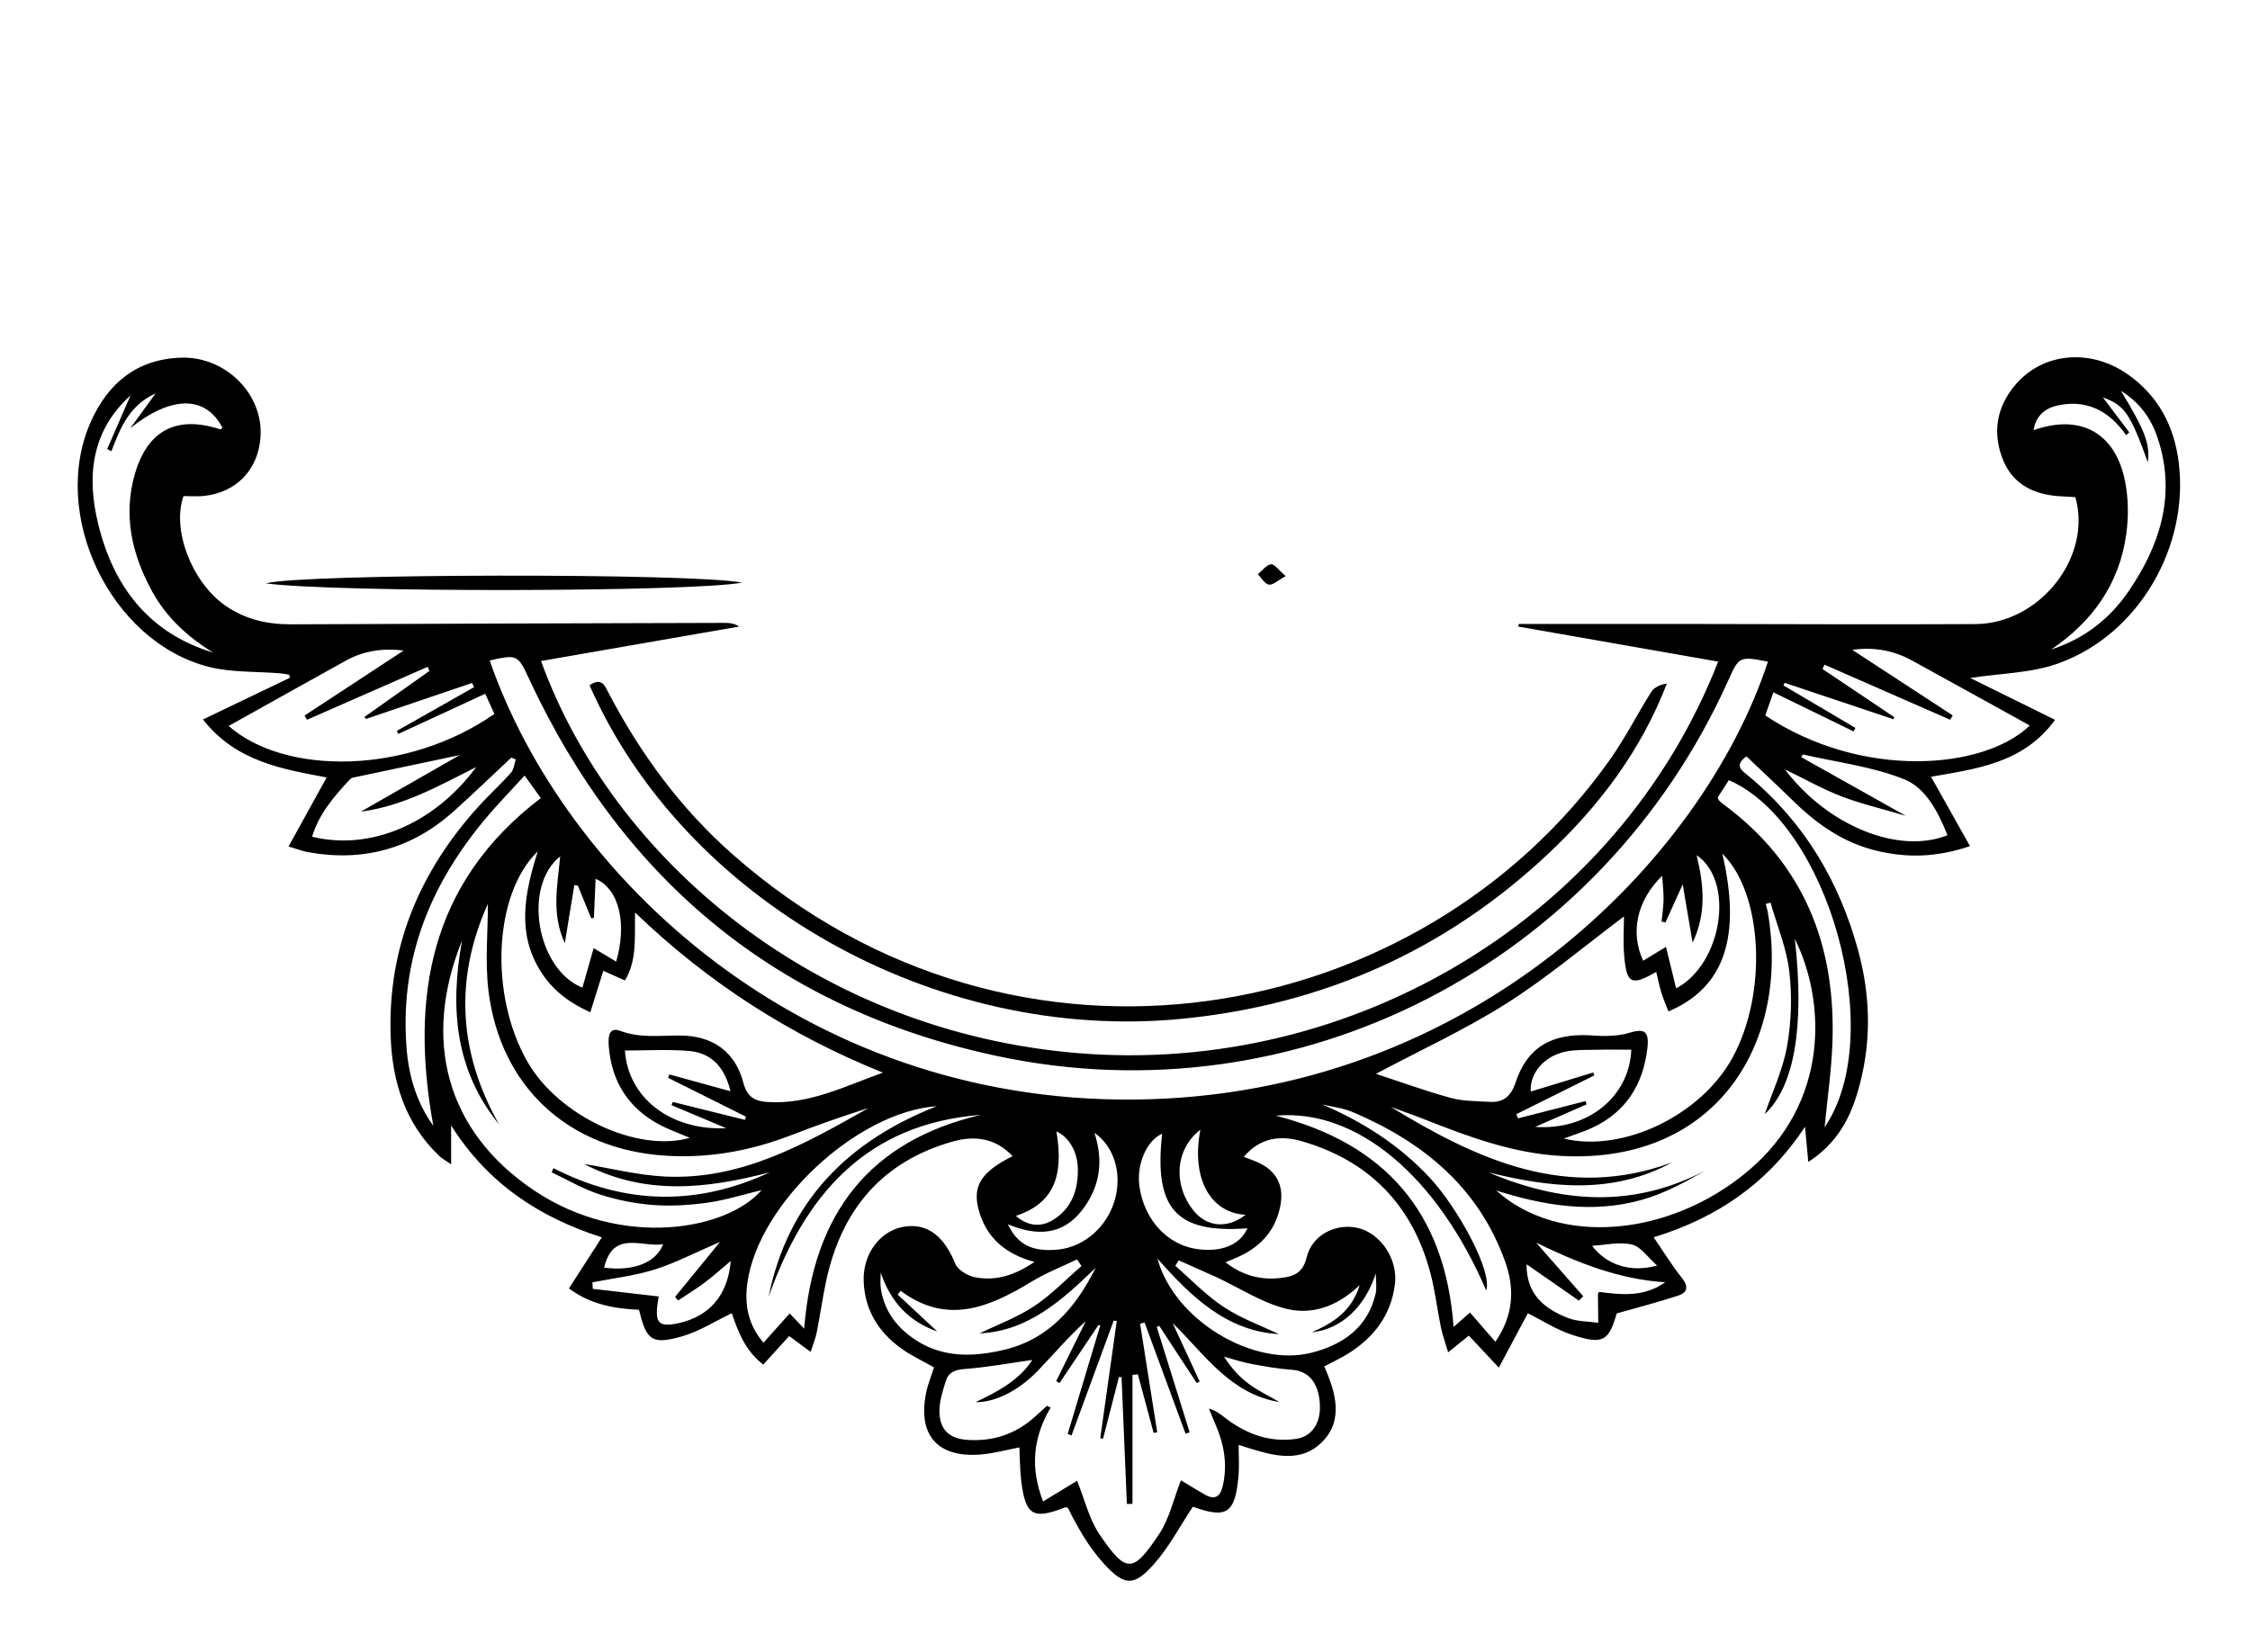
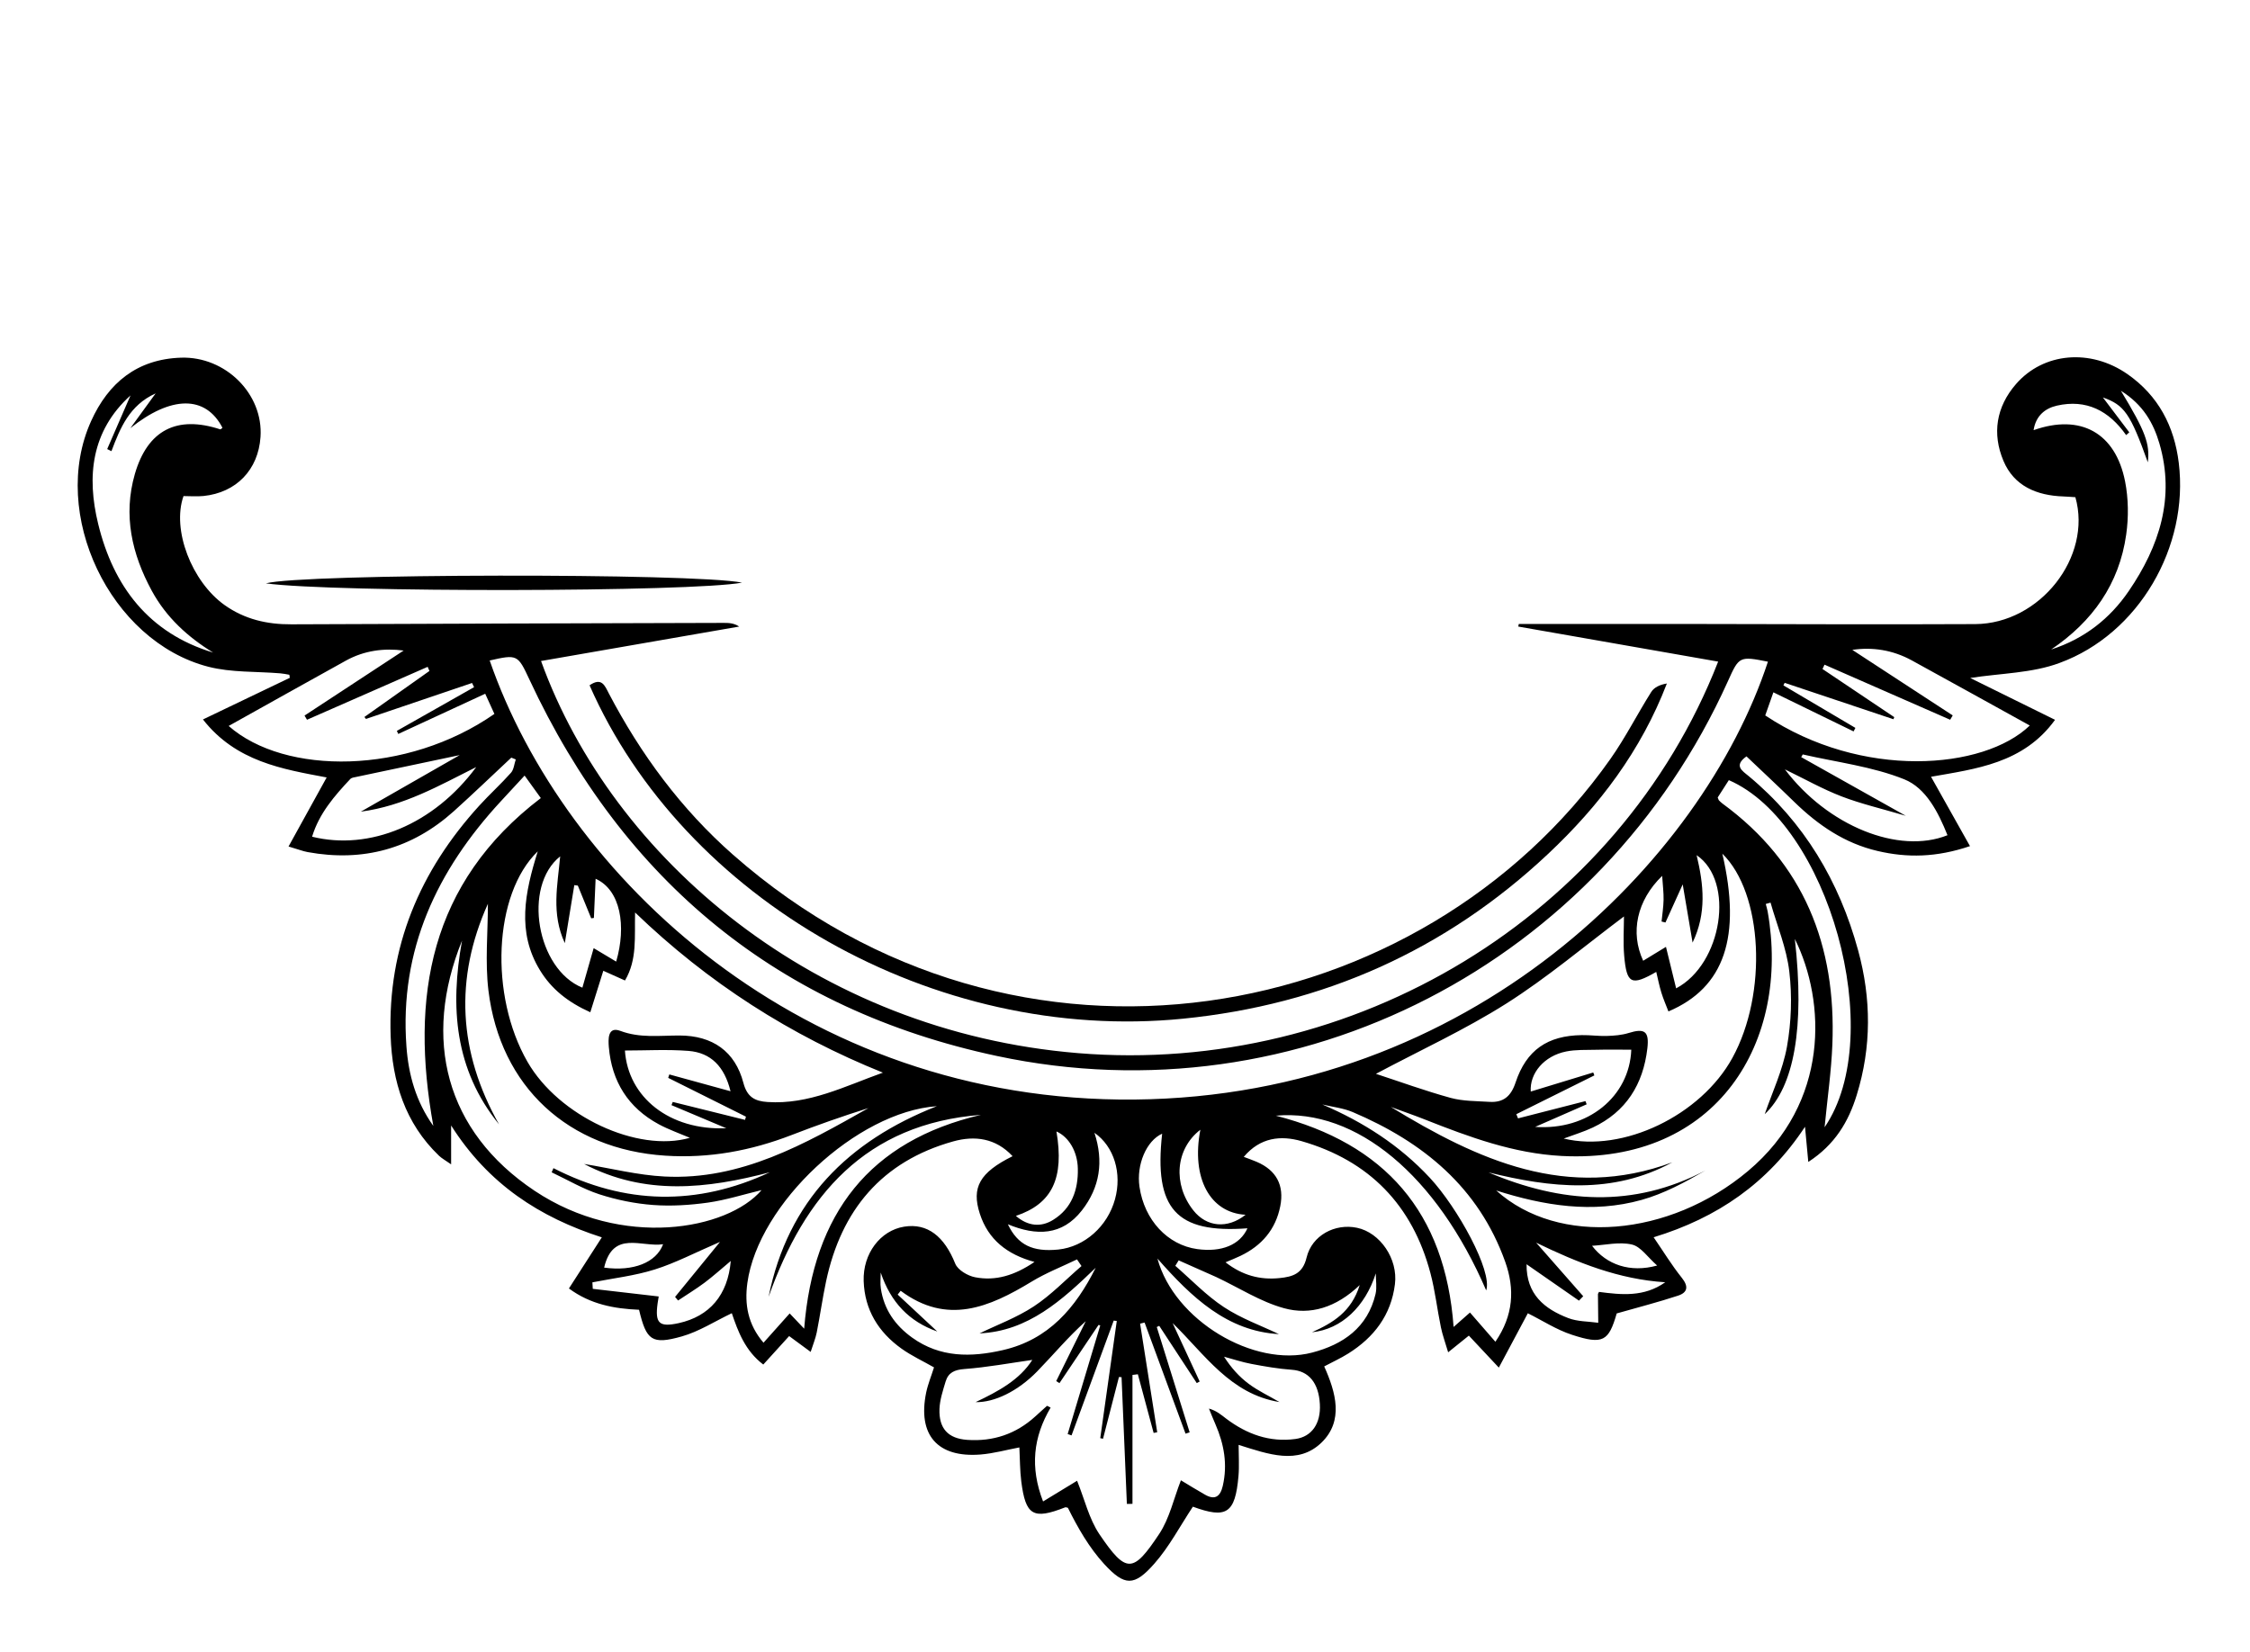
<svg xmlns="http://www.w3.org/2000/svg" version="1.1" id="Layer_1" x="0px" y="0px" viewBox="65 168 301 221" style="enable-background:new 0 0 432 432;" xml:space="preserve">
  <g>
    <g fill="FRAME_COLOR">
      <path d="M328.57,258.72c3.6,1.78,7.28,3.59,11.35,5.6c-4.24,5.86-10.64,6.56-16.59,7.62c1.68,3,3.37,6,5.21,9.28    c-4.49,1.52-8.4,1.58-12.36,0.65c-4.39-1.02-7.94-3.45-11.12-6.54c-2.11-2.06-4.26-4.07-6.42-6.12c-1.75,1.25-0.55,1.94,0.26,2.61    c7.45,6.18,12.15,14.1,14.68,23.36c1.76,6.45,1.8,12.91-0.19,19.34c-1.1,3.58-2.91,6.64-6.48,8.96c-0.15-1.64-0.28-2.97-0.44-4.71    c-4.97,7.55-11.71,12.18-20.25,14.79c1.31,1.91,2.43,3.75,3.76,5.41c0.94,1.17,0.79,1.98-0.49,2.4c-2.64,0.87-5.33,1.56-8.21,2.38    c-1.07,3.71-1.82,4.22-5.98,2.86c-2.09-0.68-3.99-1.93-5.91-2.88c-1.12,2.1-2.4,4.49-3.88,7.27c-1.61-1.72-2.79-2.97-4.01-4.28    c-0.87,0.71-1.62,1.31-2.77,2.23c-0.39-1.33-0.76-2.32-0.97-3.35c-0.5-2.41-0.77-4.87-1.4-7.24c-2.41-9.11-8.19-15.05-17.23-17.66    c-2.78-0.8-5.54-0.52-7.74,2.1c0.71,0.27,1.23,0.45,1.74,0.67c2.61,1.12,3.7,3.13,3.14,5.94c-0.62,3.12-2.49,5.28-5.33,6.64    c-0.61,0.29-1.24,0.54-1.99,0.86c2.25,1.75,4.61,2.38,7.23,2.11c1.76-0.18,3.09-0.57,3.61-2.74c0.71-2.98,3.81-4.61,6.75-3.99    c3.09,0.65,5.5,4.16,5.07,7.55c-0.51,4.13-2.8,7.12-6.25,9.28c-1,0.63-2.09,1.12-3.21,1.72c1.56,3.48,2.64,7.29-0.37,10.2    c-3.13,3.02-7.1,1.55-11.08,0.3c0,1.48,0.1,2.84-0.02,4.19c-0.44,5.01-1.62,5.72-6.1,4.08c-1.73,2.61-3.17,5.38-5.17,7.64    c-2.67,3.03-3.96,3.01-6.69,0.04c-2-2.18-3.51-4.81-4.86-7.53c-0.12-0.02-0.27-0.1-0.37-0.06c-4.28,1.68-5.29,1.1-5.87-3.5    c-0.18-1.46-0.17-2.94-0.25-4.52c-1.71,0.32-3.45,0.81-5.21,0.95c-5.76,0.45-8.42-2.62-7.26-8.29c0.24-1.15,0.7-2.25,1.05-3.37    c-1.45-0.83-2.99-1.54-4.35-2.51c-3.08-2.2-4.93-5.18-5.06-9.04c-0.12-3.67,2.23-6.77,5.42-7.28c3.11-0.5,5.36,1.29,6.83,4.95    c0.34,0.85,1.67,1.63,2.66,1.82c2.73,0.53,5.28-0.24,7.94-2.05c-3.66-0.99-6.19-2.99-7.31-6.45c-1.14-3.51-0.03-5.51,4.38-7.7    c-2.26-2.43-5.06-2.78-7.94-1.98c-9.55,2.67-14.98,9.19-17.01,18.73c-0.48,2.27-0.8,4.57-1.25,6.84c-0.16,0.8-0.48,1.56-0.81,2.6    c-1.06-0.78-1.88-1.38-2.88-2.12c-1.09,1.2-2.2,2.43-3.46,3.81c-2.43-1.84-3.39-4.45-4.21-6.87c-2.25,1.07-4.37,2.45-6.7,3.11    c-4.01,1.13-4.73,0.53-5.71-3.57c-3.29-0.14-6.49-0.71-9.38-2.85c1.47-2.29,2.87-4.46,4.4-6.84c-8.3-2.67-15.17-7.1-20.16-14.97    c0,1.95,0,3.34,0,5.2c-0.79-0.55-1.25-0.8-1.62-1.15c-4.55-4.36-6.26-9.93-6.47-16c-0.41-11.93,3.9-22.11,11.86-30.85    c1.37-1.51,2.89-2.88,4.24-4.4c0.39-0.44,0.43-1.18,0.64-1.78c-0.2-0.08-0.4-0.16-0.6-0.24c-2.56,2.39-5.09,4.83-7.69,7.17    c-5.6,5.03-12.14,6.82-19.54,5.47c-0.66-0.12-1.3-0.38-2.57-0.75c1.8-3.26,3.43-6.22,5.1-9.24c-5.89-1.11-12.13-2.11-16.55-7.76    c4.12-1.97,7.87-3.77,11.62-5.57c-0.02-0.14-0.04-0.27-0.06-0.41c-0.4-0.07-0.81-0.16-1.21-0.19c-3.21-0.27-6.54-0.09-9.62-0.88    c-13.18-3.4-21.29-20.5-15.69-32.88c2.31-5.11,6.15-8.29,12.03-8.48c5.95-0.19,11.03,4.86,10.63,10.62    c-0.3,4.39-3.24,7.44-7.63,7.89c-0.9,0.09-1.82,0.01-2.67,0.01c-1.59,4.51,1.1,11.45,5.49,14.58c2.69,1.91,5.68,2.6,8.95,2.58    c19.26-0.09,38.53-0.13,57.79-0.19c0.68,0,1.36,0,2.11,0.49c-8.86,1.54-17.71,3.08-26.51,4.61c9.56,26.45,36.73,49.58,71.84,52.47    c36.84,3.04,72.33-18.3,85.63-52.39c-8.9-1.56-17.82-3.13-26.74-4.69c0.02-0.12,0.05-0.23,0.07-0.35c7.14,0,14.28,0,21.42,0    c13.22,0.01,26.44,0.09,39.65,0.02c8.64-0.05,15.66-8.98,13.39-16.98c-0.51-0.03-1.05-0.08-1.6-0.1    c-3.56-0.12-6.61-1.38-8.03-4.78c-1.52-3.62-0.97-7.2,1.68-10.25c3.67-4.24,9.97-4.79,14.93-1.33c4.12,2.88,6.25,6.96,6.85,11.86    c1.38,11.23-5.35,22.9-15.95,26.78C336.85,258.08,332.7,258.08,328.57,258.72z M130.51,256.38c9.93,28.74,41.67,59.18,86.28,58.75    c45.02-0.43,75.96-31.94,84.72-58.59c-3.8-0.75-3.86-0.72-5.34,2.58c-17.02,37.78-57.44,58.79-97.81,50.18    c-29.13-6.21-49.95-23.34-62.54-50.38C134.27,255.59,134.2,255.54,130.51,256.38z M209.09,366.14c1,2.46,1.59,5.08,2.99,7.16    c3.59,5.29,4.49,5.24,8-0.05c1.38-2.08,1.94-4.72,2.9-7.17c0.96,0.58,2.08,1.27,3.22,1.92c1.34,0.77,2.05,0.25,2.38-1.17    c0.66-2.86,0.18-5.57-0.97-8.22c-0.31-0.7-0.59-1.42-0.88-2.13c1.05,0.3,1.66,0.86,2.32,1.36c2.74,2.06,5.78,3.18,9.25,2.71    c2.2-0.3,3.41-2.09,3.27-4.65c-0.16-2.89-1.51-4.45-3.74-4.61c-1.81-0.13-3.61-0.44-5.4-0.78c-1.24-0.23-2.45-0.64-3.68-0.97    c0.95,1.48,2.02,2.68,3.3,3.63c1.27,0.95,2.74,1.63,4.12,2.44c-6.6-1.07-9.98-6.37-14.3-10.57c1.21,2.61,2.41,5.21,3.62,7.82    c-0.13,0.07-0.26,0.14-0.39,0.21c-1.67-2.55-3.35-5.11-5.02-7.66c-0.11,0.05-0.22,0.1-0.33,0.16c1.47,4.7,2.93,9.39,4.4,14.09    c-0.18,0.06-0.37,0.12-0.55,0.18c-1.83-4.96-3.65-9.92-5.48-14.87c-0.2,0.05-0.4,0.1-0.6,0.15c0.76,4.84,1.52,9.69,2.29,14.53    c-0.16,0.03-0.32,0.06-0.48,0.09c-0.7-2.62-1.41-5.23-2.11-7.85c-0.24,0.03-0.48,0.06-0.72,0.09c0,5.75,0,11.5,0,17.25    c-0.25,0-0.5,0.01-0.75,0.01c-0.24-5.65-0.47-11.31-0.71-16.96c-0.12-0.01-0.23-0.01-0.35-0.02c-0.71,2.75-1.42,5.51-2.13,8.26    c-0.12-0.03-0.25-0.05-0.37-0.08c0.74-5.23,1.47-10.45,2.21-15.68c-0.14-0.02-0.27-0.03-0.41-0.05    c-1.88,5.12-3.76,10.24-5.64,15.36c-0.17-0.06-0.35-0.12-0.52-0.18c1.45-4.85,2.91-9.69,4.36-14.54    c-0.08-0.02-0.15-0.04-0.23-0.06c-1.74,2.6-3.48,5.2-5.23,7.79c-0.14-0.09-0.28-0.19-0.43-0.28c1.32-2.67,2.63-5.34,3.95-8.01    c-2.39,2.14-4.36,4.52-6.51,6.73c-2.6,2.66-5.73,4.16-8.23,4.1c3.09-1.46,5.9-3,7.59-5.65c-3.02,0.43-6.04,0.99-9.09,1.22    c-1.33,0.1-2.15,0.48-2.51,1.68c-0.36,1.2-0.77,2.43-0.82,3.66c-0.09,2.61,1.14,3.96,3.72,4.14c3.45,0.24,6.51-0.78,9.09-3.13    c0.52-0.48,1.05-0.95,1.58-1.43c0.16,0.08,0.32,0.16,0.48,0.24c-2.33,3.95-2.78,7.98-1.01,12.56    C206.31,367.84,207.77,366.94,209.09,366.14z M183.11,311.53c-12.39-4.99-23.38-12.02-33.15-21.43c-0.09,3.28,0.31,6.29-1.35,9.1    c-1.07-0.48-1.96-0.88-2.9-1.3c-0.57,1.82-1.12,3.59-1.74,5.55c-3-1.35-5.2-3.1-6.74-5.63c-3.12-5.11-2.02-10.38-0.29-15.9    c-5.94,5.73-6.48,19.29-1.37,28.17c4.18,7.27,14.72,12.18,21.72,10.16c-1.36-0.58-2.82-1.09-4.16-1.81    c-4.09-2.21-6.29-5.72-6.68-10.32c-0.08-1-0.19-2.82,1.53-2.18c2.64,0.99,5.24,0.62,7.89,0.62c4.47,0,7.48,2.14,8.58,6.34    c0.5,1.9,1.53,2.45,3.23,2.56C173.21,315.83,178.02,313.35,183.11,311.53z M249.07,311.69c3.24,1.06,6.58,2.28,10,3.22    c1.66,0.45,3.46,0.42,5.2,0.53c1.85,0.11,2.87-0.74,3.48-2.59c1.45-4.36,4.29-6.28,8.86-6.34c1.12-0.02,2.25,0.15,3.37,0.11    c0.97-0.03,1.97-0.11,2.88-0.39c2.15-0.67,2.79-0.25,2.52,2.06c-0.56,4.8-2.84,8.48-7.31,10.59c-1.21,0.57-2.52,0.96-3.88,1.47    c7.93,1.92,18.35-3.1,22.57-10.8c4.73-8.62,4.07-22.04-1.35-27.32c2.58,11.11,0.3,17.92-7.21,21.11c-0.32-0.84-0.68-1.65-0.94-2.5    c-0.28-0.9-0.46-1.83-0.69-2.79c-3.33,1.91-3.96,1.61-4.29-2.16c-0.16-1.83-0.03-3.69-0.03-5.26c-5.28,3.96-10.28,8.2-15.76,11.67    C260.96,305.8,254.94,308.56,249.07,311.69z M265.16,327.3c8.36,7.52,23.18,6.22,33.68-2.6c10.93-9.17,10.43-22.68,6.27-31.06    c1.33,11.84-0.09,19.77-4.03,23.45c0.98-2.86,2.41-5.88,2.98-9.05c0.58-3.27,0.7-6.73,0.31-10.03c-0.36-3.13-1.64-6.16-2.51-9.23    c-0.21,0.06-0.43,0.12-0.64,0.18c0.08,0.33,0.19,0.66,0.25,0.99c3.08,17.31-6.65,33.82-27.55,32.73    c-6.43-0.34-12.34-2.52-18.23-4.85c-1.53-0.61-3.09-1.14-4.63-1.71c11.63,7.1,23.61,12.62,37.66,7.41    c-8.02,4.36-16.28,3.4-24.59,1.35c9.71,4.11,19.35,4.82,29.02-0.26c-2.77,1.6-5.56,3.11-8.54,3.94    C278.03,330.4,271.54,329.33,265.16,327.3z M130.27,288.94c-4.49,10-3.97,19.84,1.49,29.51c-5.96-7.34-6.56-15.74-4.95-24.59    c-5.32,13.16-2.24,25.5,9.71,33.48c11.71,7.81,25.78,5.25,30.36-0.09c-2.42,0.58-4.77,1.33-7.16,1.67    c-2.42,0.34-4.91,0.5-7.34,0.32c-2.43-0.18-4.88-0.68-7.2-1.43c-2.21-0.72-4.26-1.94-6.38-2.94c0.08-0.19,0.16-0.38,0.24-0.56    c9.57,4.91,19.22,5.09,28.95,0.55c-8.4,2.21-16.72,3.16-24.85-1.11c3.62,0.59,7.18,1.5,10.76,1.68    c10.22,0.52,18.77-4.35,27.28-9.16c-3.46,1.09-6.88,2.29-10.26,3.6c-5.45,2.11-11.05,3.15-16.91,2.77    c-12.95-0.83-22.1-9.2-23.67-22.11C129.88,296.71,130.27,292.78,130.27,288.94z M318.41,263.96c-0.04,0.09-0.07,0.18-0.11,0.28    c-4.85-1.62-9.7-3.24-14.55-4.87c-0.06,0.11-0.12,0.23-0.17,0.34c3.21,1.9,6.42,3.8,9.63,5.69c-0.08,0.16-0.16,0.31-0.24,0.47    c-3.53-1.72-7.07-3.44-10.73-5.23c-0.38,1.07-0.74,2.1-1.09,3.09c12.89,8.59,29.22,7.31,35.39,1.35    c-5.22-2.88-10.49-5.81-15.78-8.71c-2.57-1.41-5.3-1.81-7.96-1.41c4.46,2.91,8.94,5.84,13.43,8.77c-0.11,0.19-0.23,0.39-0.34,0.58    c-5.6-2.46-11.21-4.91-16.81-7.37c-0.09,0.19-0.18,0.39-0.27,0.58C312.02,259.67,315.22,261.82,318.41,263.96z M113.96,264.2    c-0.07-0.09-0.14-0.17-0.21-0.26c2.9-2.05,5.8-4.11,8.7-6.16c-0.08-0.18-0.16-0.36-0.24-0.55c-5.38,2.36-10.76,4.72-16.14,7.08    c-0.11-0.19-0.22-0.37-0.33-0.56c4.45-2.92,8.89-5.83,13.26-8.7c-2.6-0.34-5.26-0.02-7.73,1.35c-5.26,2.91-10.5,5.85-15.68,8.74    c7.53,6.63,23.83,6.55,35.55-1.61c-0.44-0.96-0.88-1.94-1.23-2.7c-4.01,1.86-7.82,3.62-11.63,5.38c-0.06-0.14-0.12-0.27-0.19-0.41    c3.44-1.95,6.89-3.9,10.33-5.85c-0.09-0.19-0.18-0.37-0.27-0.56C123.43,260.99,118.69,262.6,113.96,264.2z M235.68,317.29    c14.54,3.73,22.66,12.88,23.78,28.27c0.98-0.87,1.62-1.43,2.19-1.93c1.17,1.35,2.25,2.59,3.4,3.91c2.43-3.54,2.61-7.07,1.31-10.71    c-3.56-9.96-10.99-16.02-20.39-20.02c-1.27-0.54-2.71-0.69-4.07-1.02c5.48,2.35,10.32,5.45,14.38,9.81    c3.72,4,8.41,12.52,7.54,15.07C257.2,325.3,246.46,316.32,235.68,317.29z M172.58,345.79c1.22-15.45,8.77-25.13,23.65-28.61    c-15.42,1.19-23.6,10.79-28.41,24.35c2.59-12.85,10.66-20.85,22.51-25.51c-10.69,0.74-23.89,13.04-25.35,23.66    c-0.39,2.85,0.06,5.54,2.16,7.99c1.24-1.39,2.35-2.63,3.5-3.92C171.17,344.31,171.65,344.81,172.58,345.79z M85.82,220.64    c-3.5,1.58-4.74,4.62-5.91,7.73c-0.19-0.09-0.38-0.19-0.57-0.28c1.04-2.39,2.08-4.79,3.12-7.18c-5.28,4.78-5.87,10.87-4.33,17.18    c2.03,8.36,6.77,14.63,15.38,17.23c-3.39-2.08-6.27-4.71-8.2-8.26c-2.67-4.92-3.86-10.11-2.27-15.63    c1.71-5.9,5.64-7.88,11.42-5.98c0.07,0.02,0.2-0.13,0.3-0.21c-2.27-4.4-6.91-4.29-12.32,0.05    C83.51,223.82,84.58,222.34,85.82,220.64z M339.4,254.91c4.42-1.42,7.87-4.13,10.4-7.85c4.07-5.97,6.2-12.47,4.08-19.72    c-0.8-2.73-2.18-5.2-5.15-7.05c3.29,5.44,3.9,7.11,3.6,9.57c-2.34-6.53-3.14-7.66-6.01-8.68c1.11,1.46,2.32,3.07,3.53,4.67    c-0.14,0.12-0.28,0.25-0.42,0.37c-2.29-3.26-5.32-4.84-9.27-3.94c-1.58,0.36-2.82,1.37-3.11,3.28c6.28-2.22,10.95,0.34,12.24,6.86    c0.45,2.29,0.48,4.78,0.15,7.1C348.51,246.15,344.92,251.18,339.4,254.91z M222.68,336.65c-0.15,0.24-0.3,0.49-0.45,0.73    c2.15,1.87,4.15,3.98,6.51,5.53c2.32,1.53,5.01,2.49,7.35,3.61c-6.9-0.4-11.64-4.87-16.25-10.11    c2.23,8.25,12.89,14.62,20.69,12.58c4.17-1.09,7.43-3.35,8.49-7.85c0.2-0.87,0.03-1.83,0.03-2.75c-1.41,4.42-4.57,7.48-8.54,7.88    c2.8-1.26,5.26-2.71,6.39-6.31c-3.17,3.02-6.62,4.06-10.13,3.09c-3.17-0.87-6.06-2.76-9.09-4.18    C226.02,338.12,224.35,337.4,222.68,336.65z M182.82,338.28c0,0.72-0.09,1.45,0.02,2.15c0.42,2.8,1.92,4.93,4.19,6.56    c3.74,2.69,7.89,2.64,12.12,1.67c6.15-1.4,9.76-5.69,12.43-11.02c-4.49,4.33-9.04,8.49-15.54,8.78c2.31-1.12,4.96-2.1,7.26-3.61    c2.31-1.52,4.27-3.58,6.38-5.4c-0.2-0.3-0.4-0.59-0.6-0.89c-2.03,0.98-4.16,1.81-6.08,2.98c-5.65,3.43-11.3,5.86-17.51,1.22    c-0.13,0.17-0.27,0.34-0.4,0.51c1.78,1.66,3.56,3.31,5.3,4.94C186.63,344.84,184.16,342.27,182.82,338.28z M122.97,318.66    c-3.12-17.23-0.51-32.52,14.38-43.87c-0.72-0.99-1.35-1.87-2.17-3.01c-1.18,1.28-2.18,2.36-3.18,3.44    c-8.55,9.25-13.57,19.87-12.63,32.77C119.64,311.81,120.65,315.41,122.97,318.66z M294.79,274.71c0.11,0.26,0.12,0.34,0.16,0.38    c0.15,0.15,0.3,0.3,0.46,0.42c10.94,8,15.25,19.04,14.72,32.25c-0.14,3.59-0.66,7.16-1.04,11.08c8.48-12.38,0.5-40.69-12.81-46.45    C295.79,273.15,295.3,273.91,294.79,274.71z M113.27,276.61c4.47-2.56,8.66-4.96,13.23-7.57c-4.97,1.05-9.41,1.98-13.84,2.92    c-0.27,0.06-0.61,0.09-0.78,0.26c-2.14,2.28-4.18,4.62-5.13,7.74c7.7,1.9,16.29-1.64,21.96-9.32    C123.72,273.14,119.03,275.84,113.27,276.61z M325.53,279.76c-1.23-3.07-2.87-6.31-5.78-7.48c-4.28-1.72-9.03-2.28-13.58-3.33    c-0.07,0.12-0.14,0.24-0.21,0.36c4.49,2.52,8.98,5.04,13.99,7.85c-3.24-0.96-5.98-1.59-8.58-2.59c-2.57-0.99-4.99-2.36-7.59-3.62    C309.5,278.52,319.01,282.37,325.53,279.76z M139.94,282.59c-5.05,4.02-3.14,15.1,2.97,17.57c0.49-1.73,0.98-3.45,1.51-5.29    c1.09,0.65,2.03,1.21,3.01,1.8c1.39-4.75,0.6-9.59-2.75-11.08c-0.08,1.8-0.16,3.52-0.23,5.24c-0.12,0.02-0.24,0.04-0.36,0.05    c-0.6-1.46-1.19-2.92-1.79-4.38c-0.16-0.02-0.31-0.04-0.47-0.06c-0.4,2.47-0.8,4.93-1.27,7.76    C138.73,290.25,139.59,286.45,139.94,282.59z M287.8,291.44c-0.17-0.04-0.35-0.09-0.52-0.13c0.1-0.97,0.25-1.94,0.27-2.91    c0.02-0.97-0.11-1.94-0.19-3.2c-3.39,3.29-4.3,7.57-2.54,11.36c1-0.61,1.99-1.21,3.05-1.86c0.47,1.91,0.91,3.7,1.36,5.55    c6.18-3.26,7.88-14.34,2.74-17.82c0.95,3.96,1.35,7.76-0.54,11.7c-0.44-2.61-0.83-4.89-1.32-7.79    C289.15,288.46,288.48,289.95,287.8,291.44z M162.16,318.97c-2.73-1.15-5.03-2.12-7.33-3.09c0.06-0.14,0.12-0.29,0.17-0.43    c3.22,0.8,6.45,1.6,9.67,2.4c0.04-0.14,0.08-0.29,0.12-0.43c-3.47-1.73-6.94-3.46-10.4-5.19c0.05-0.15,0.1-0.31,0.15-0.46    c2.7,0.74,5.4,1.48,8.19,2.25c-0.82-3.31-2.62-5.16-5.63-5.4c-2.82-0.22-5.67-0.05-8.5-0.05    C149.02,314.82,154.56,319.29,162.16,318.97z M277.1,315.34c0.05,0.14,0.11,0.29,0.16,0.43c-2.24,0.98-4.49,1.97-6.89,3.02    c7.07,0.5,12.62-4.06,12.86-10.33c-1.58,0-3.17-0.03-4.75,0.01c-1.33,0.03-2.68-0.03-3.97,0.23c-2.94,0.59-4.89,2.91-4.73,5.36    c2.78-0.85,5.57-1.7,8.36-2.55c0.05,0.13,0.1,0.26,0.15,0.39c-3.48,1.73-6.96,3.46-10.44,5.19c0.08,0.19,0.15,0.37,0.23,0.56    C271.08,316.88,274.09,316.11,277.1,315.34z M270.5,334.28c2.1,2.39,4.2,4.78,6.3,7.17c-0.19,0.2-0.38,0.39-0.57,0.59    c-2.3-1.6-4.61-3.2-7.01-4.87c-0.04,4.04,2.41,5.98,5.57,7.2c1.24,0.48,2.67,0.44,4.02,0.63c-0.02-1.28-0.03-2.55-0.04-3.83    c0-0.06,0.05-0.12,0.14-0.3c2.98,0.39,6.03,0.72,8.86-1.29C281.58,339.19,276.06,336.98,270.5,334.28z M161.32,334.18    c-3.33,1.43-5.95,2.82-8.73,3.69c-2.7,0.85-5.56,1.17-8.34,1.72c0.02,0.29,0.03,0.58,0.05,0.87c2.92,0.34,5.83,0.68,8.82,1.02    c-0.04,0.26-0.1,0.6-0.15,0.94c-0.36,2.66,0.21,3.2,2.82,2.63c4.12-0.91,6.58-3.74,6.97-8.32c-1.28,1.07-2.35,2.04-3.51,2.91    c-1.14,0.85-2.36,1.59-3.54,2.38c-0.13-0.16-0.27-0.32-0.4-0.48C157.19,339.24,159.07,336.95,161.32,334.18z M220.47,319.7    c-2.1,0.94-3.47,4.15-3.03,7.12c0.65,4.43,3.75,7.77,7.72,8.32c3.27,0.45,5.72-0.57,6.72-2.78    C222.34,333.07,219.35,329.75,220.47,319.7z M211.41,319.58c1.26,3.83,0.73,7.3-1.68,10.39c-2.65,3.39-6.09,3.43-9.9,1.85    c1.32,2.78,3.34,3.73,6.76,3.38c3.5-0.37,6.57-3.09,7.57-6.72C215.12,325.01,214.05,321.41,211.41,319.58z M200.9,330.7    c1.65,1.41,3.38,1.53,4.99,0.53c2.49-1.54,3.36-4.02,3.3-6.85c-0.04-2.29-1.21-4.25-2.86-4.98    C207.38,325.62,205.79,329.07,200.9,330.7z M225.58,319.17c-3.36,2.6-3.69,7.32-0.93,10.8c1.79,2.25,4.58,2.48,6.98,0.58    C226.88,330.29,224.34,325.65,225.58,319.17z M145.82,337.62c3.9,0.53,6.96-0.66,7.89-3.13    C150.83,334.93,147.01,332.56,145.82,337.62z M277.98,334.7c1.94,2.54,5.11,3.64,8.71,2.64c-1.27-1.11-2.19-2.54-3.38-2.81    C281.63,334.14,279.75,334.6,277.98,334.7z" />
      <path d="M143.87,259.7c1.63-1.12,2.04,0.05,2.57,1.07c4.28,8.17,9.68,15.49,16.62,21.6c38.14,33.56,92.23,22.85,117.36-12.79    c2.02-2.86,3.61-6.02,5.48-8.99c0.39-0.62,1.17-0.98,2.09-1.13c-3.45,8.98-9.04,16.37-15.89,22.8    c-13.74,12.92-30.12,20.18-48.83,22.05C189.91,307.64,156.44,288.32,143.87,259.7z" />
      <path d="M164.27,245.96c-6.62,1.27-54.61,1.34-63.7,0.1C105.33,244.74,157.78,244.66,164.27,245.96z" />
-       <path d="M237,245.09c-1.07,0.58-1.72,1.23-2.25,1.14c-0.55-0.09-0.98-0.9-1.47-1.39c0.58-0.48,1.12-1.25,1.75-1.33    C235.49,243.45,236.07,244.3,237,245.09z" />
    </g>
  </g>
</svg>
